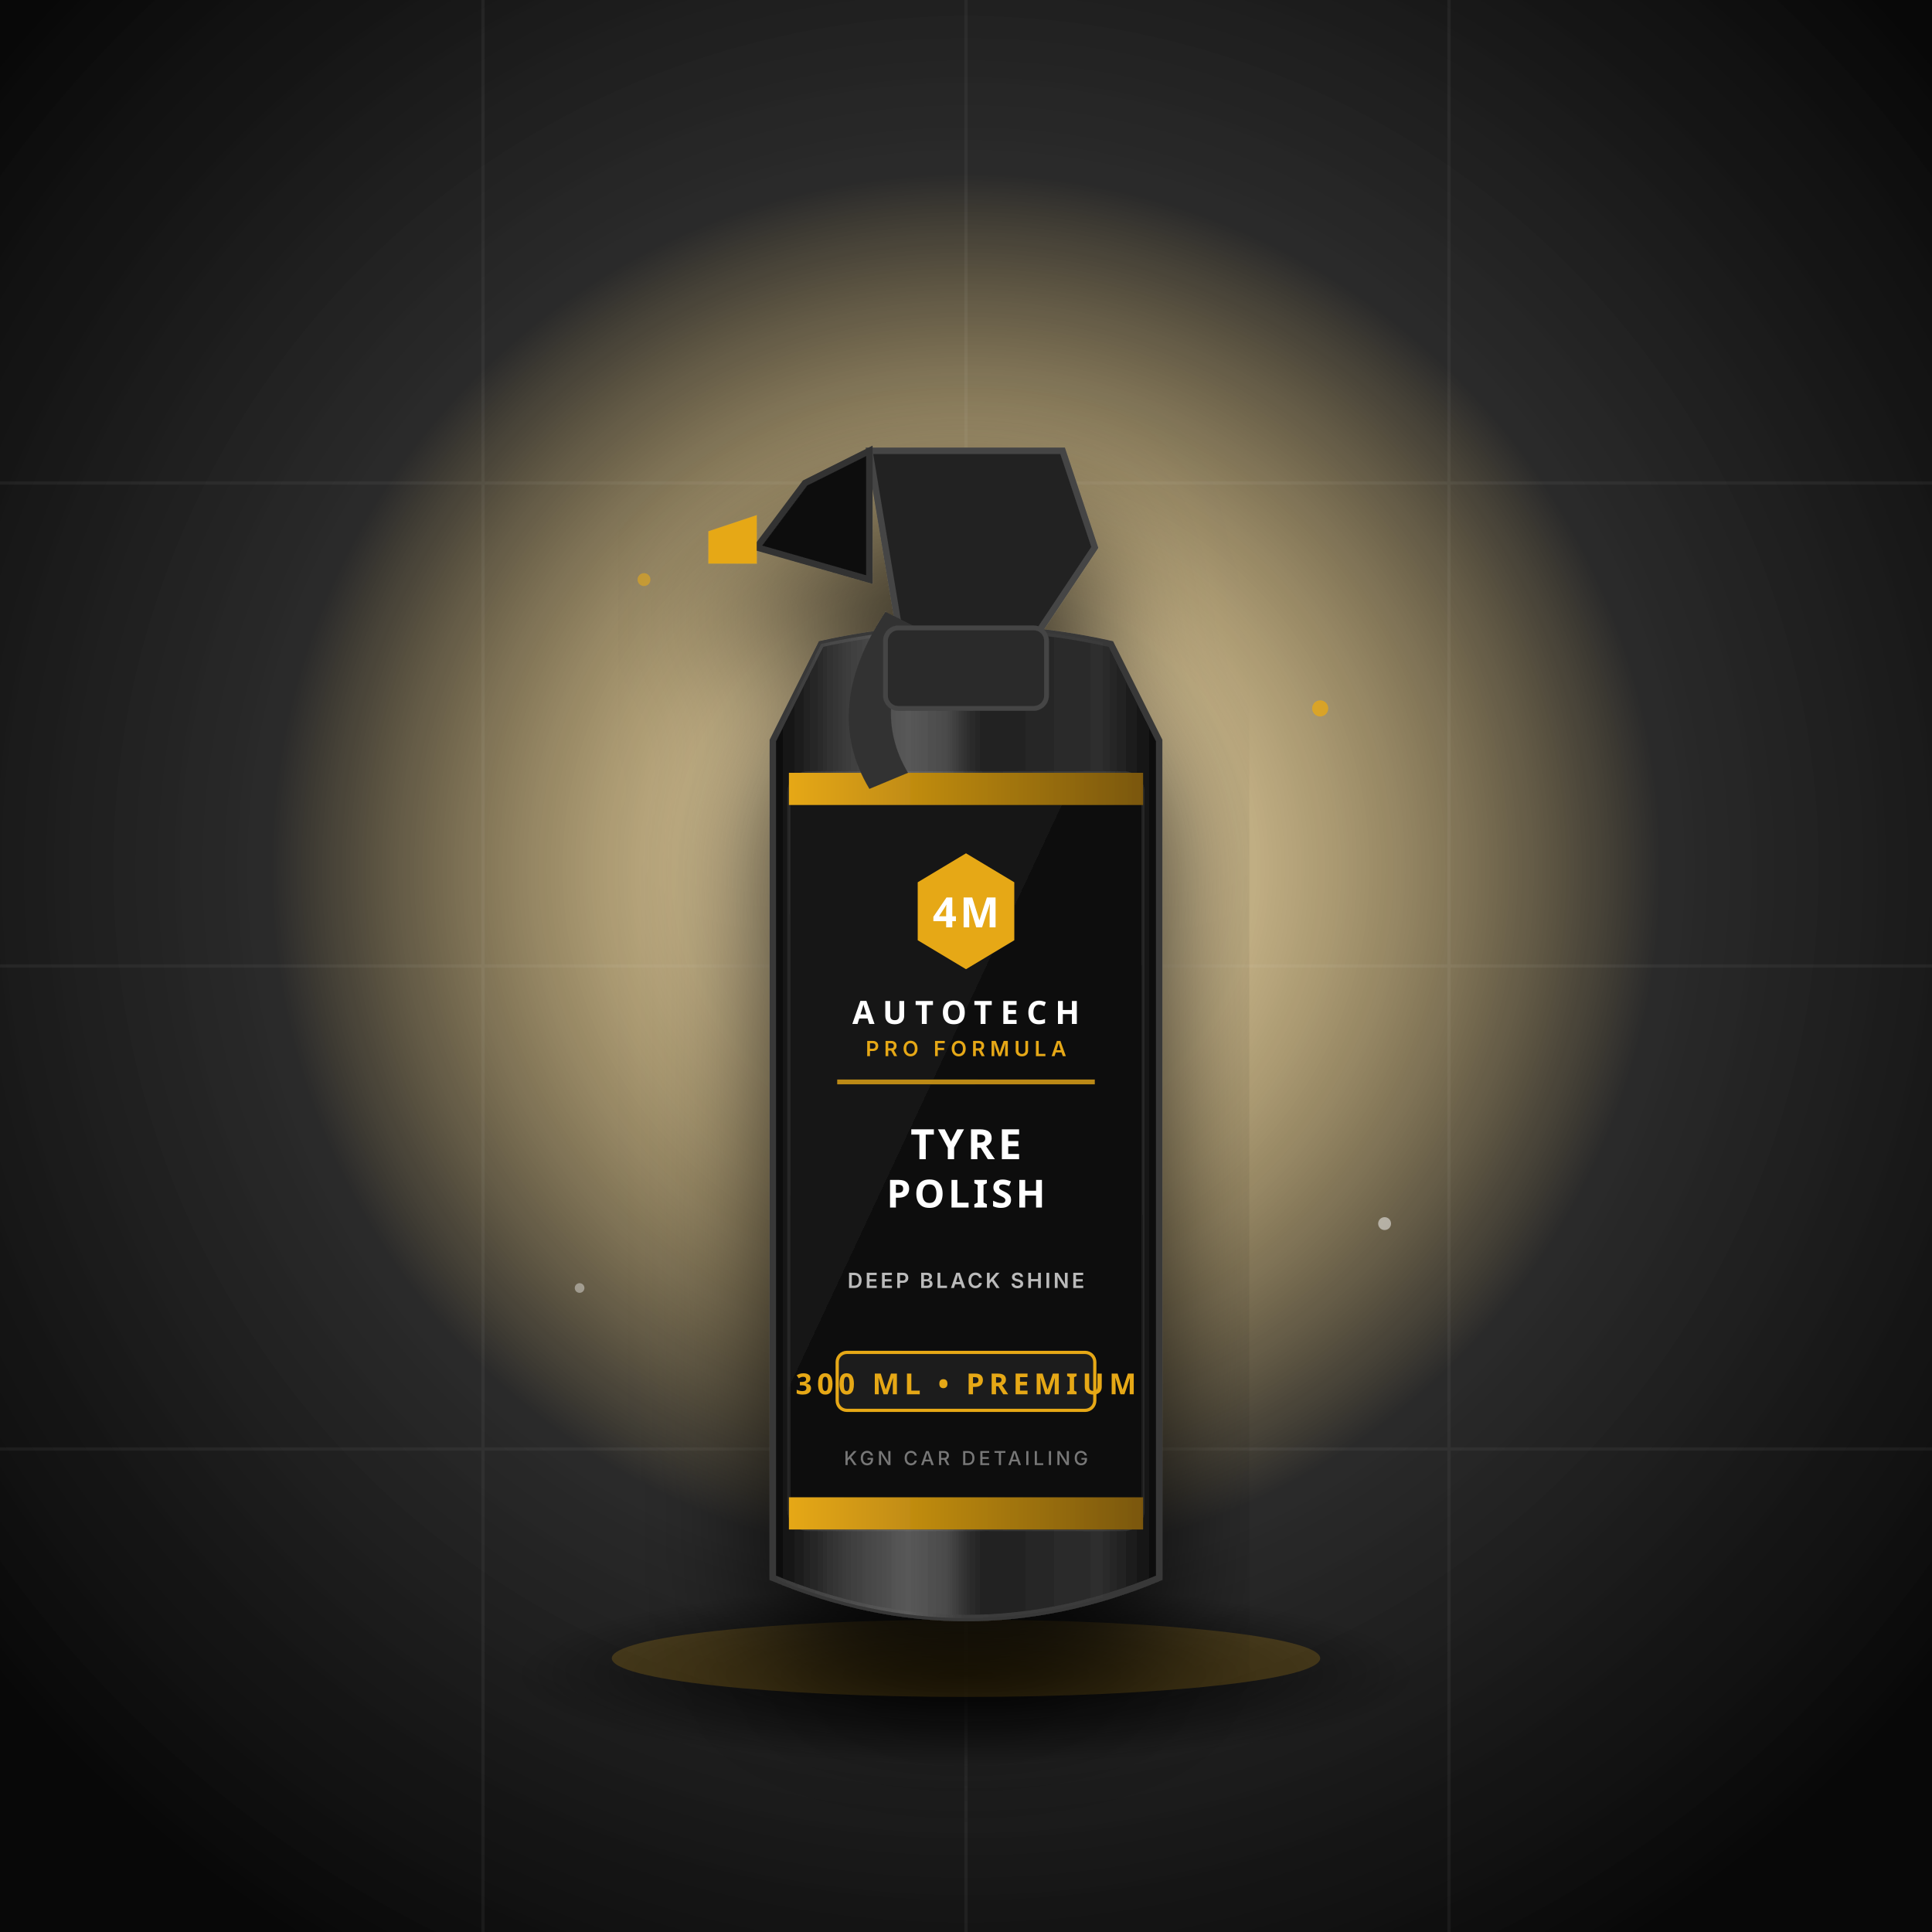
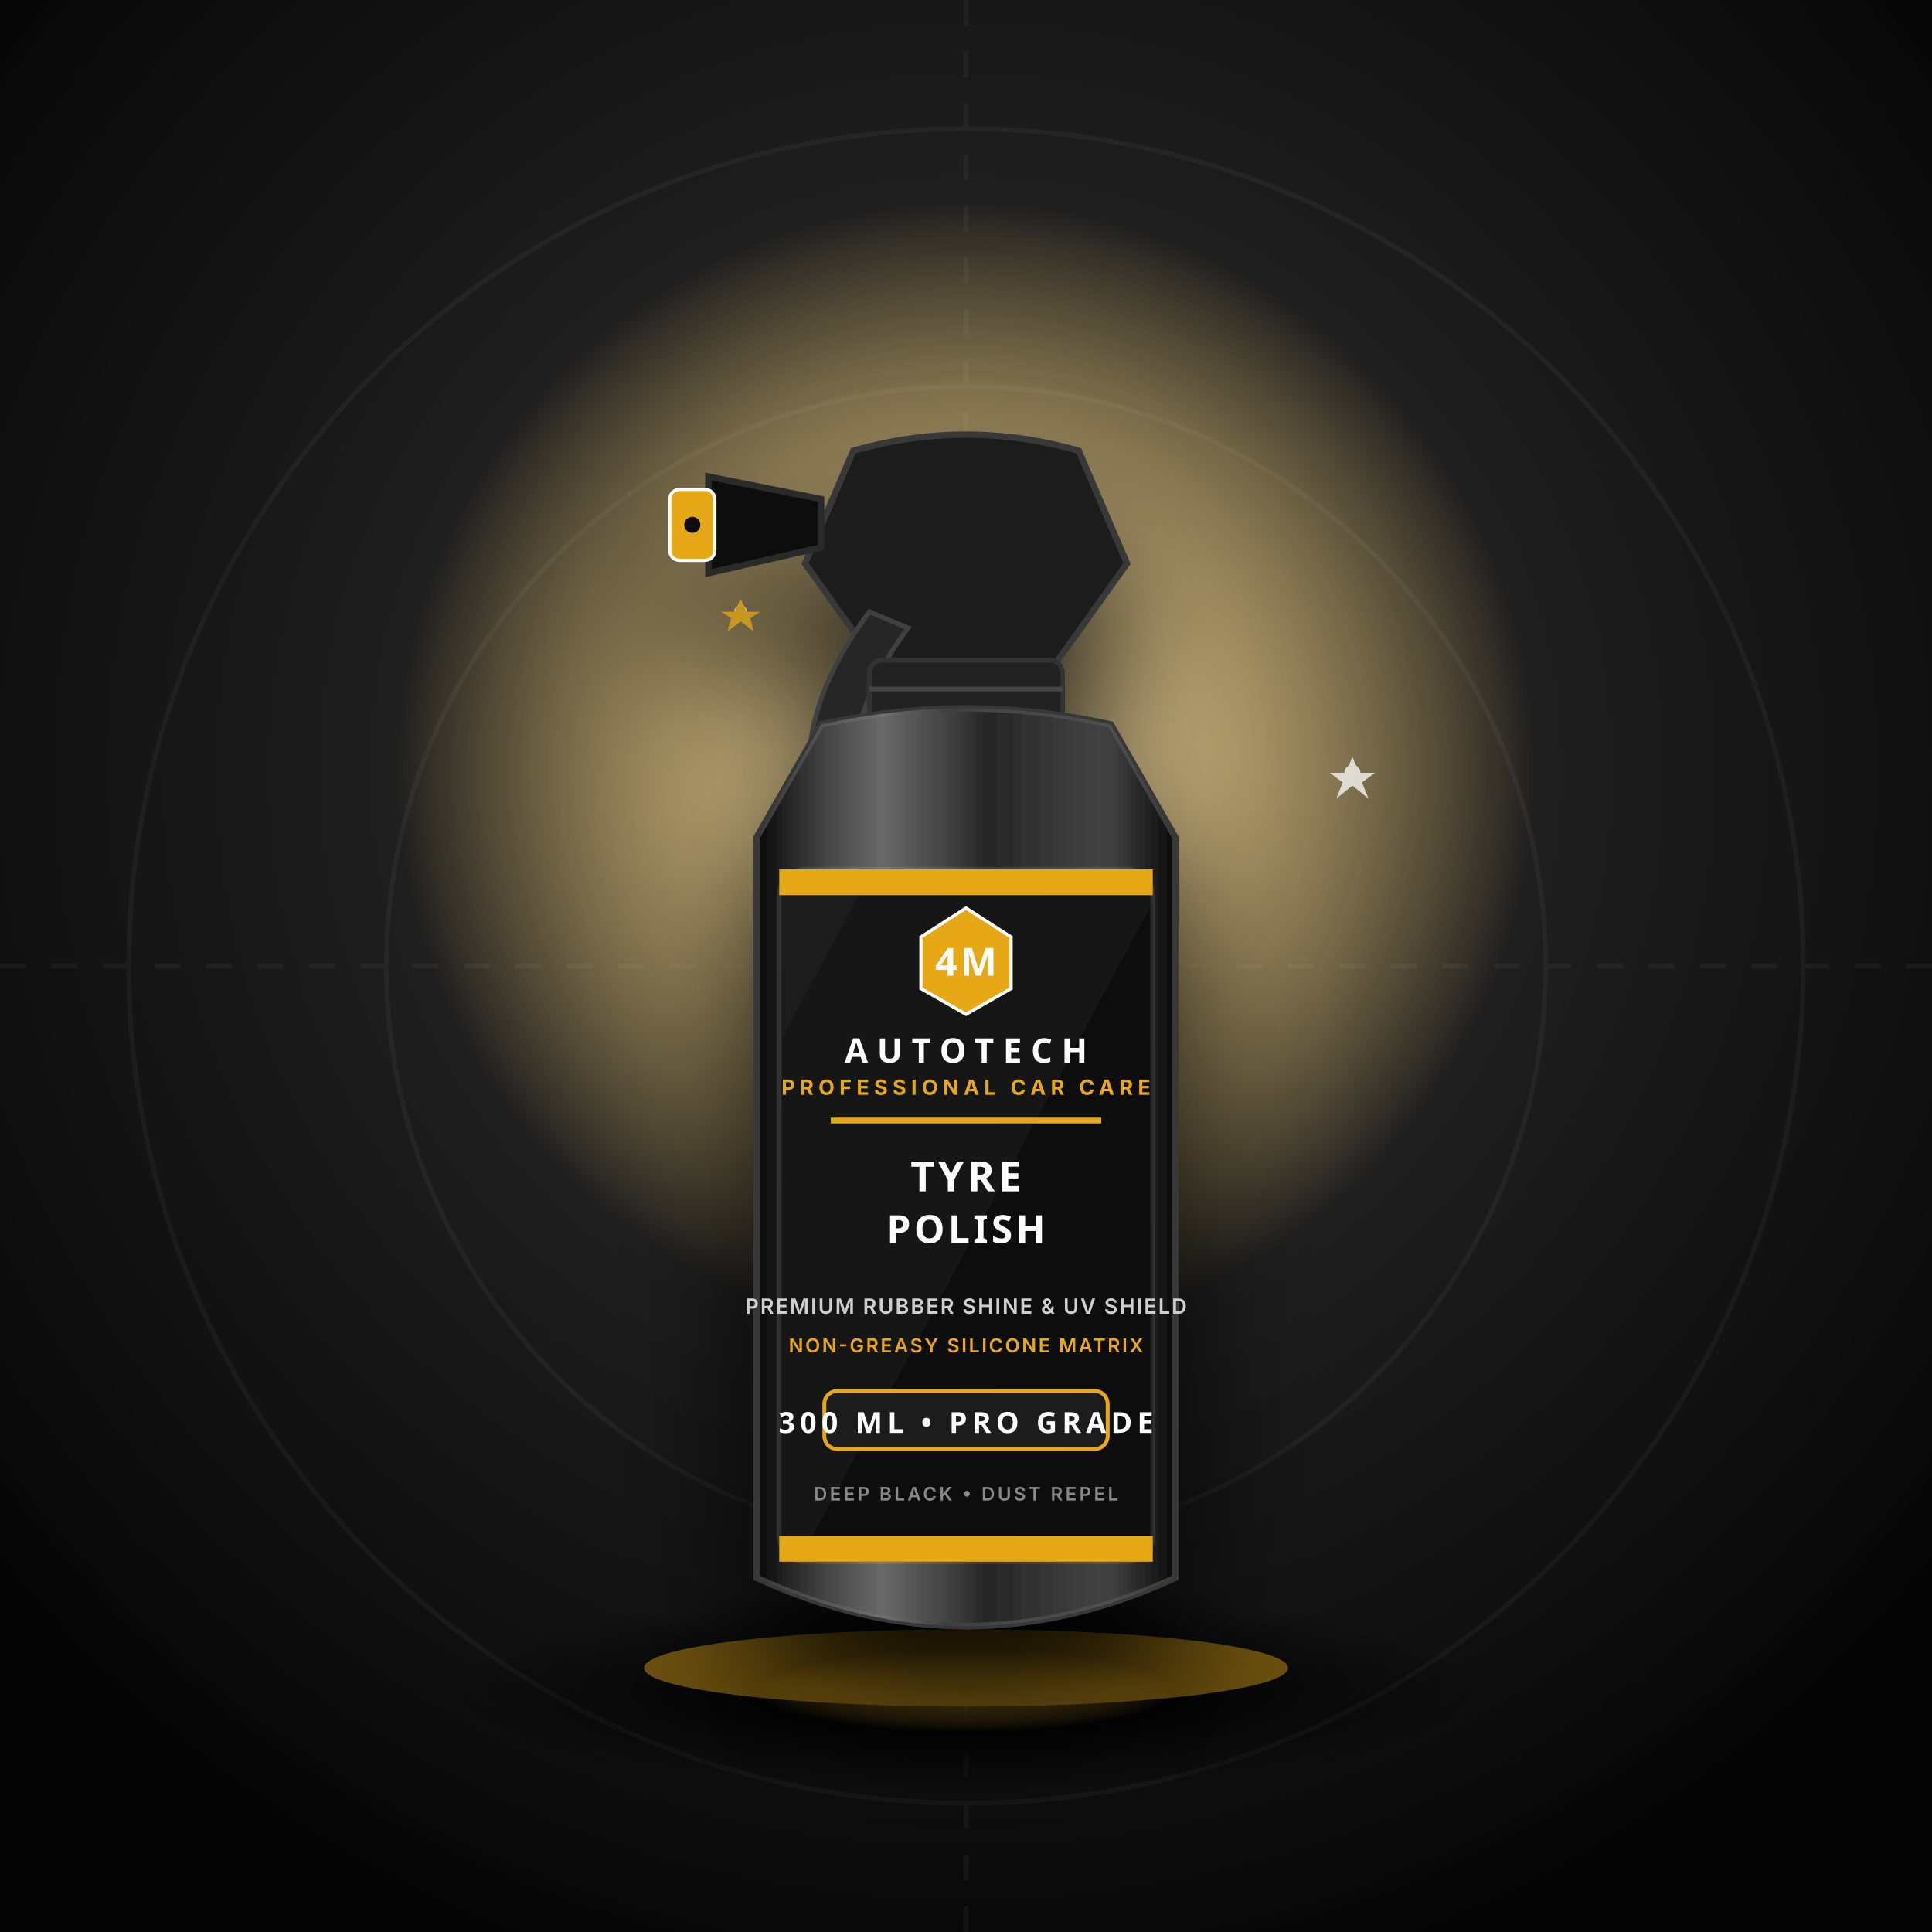
<svg xmlns="http://www.w3.org/2000/svg" viewBox="0 0 600 600" width="100%" height="100%">
  <defs>
-     <radialGradient id="bgGlow" cx="50%" cy="45%" r="65%">
-       <stop offset="0%" stop-color="#E6A817" stop-opacity="0.22" />
-       <stop offset="55%" stop-color="#141414" stop-opacity="0.9" />
-       <stop offset="100%" stop-color="#080808" stop-opacity="1" />
+     <radialGradient id="backdropGlow" cx="50%" cy="40%" r="65%">
+       <stop offset="0%" stop-color="#E6A817" stop-opacity="0.32" />
+       <stop offset="45%" stop-color="#141414" stop-opacity="0.95" />
+       <stop offset="100%" stop-color="#050505" stop-opacity="1" />
    </radialGradient>
-     <linearGradient id="bottleBody" x1="0%" y1="0%" x2="100%" y2="0%">
-       <stop offset="0%" stop-color="#0a0a0a" />
-       <stop offset="20%" stop-color="#282828" />
+     <linearGradient id="bodyGrad" x1="0%" y1="0%" x2="100%" y2="0%">
+       <stop offset="0%" stop-color="#080808" />
+       <stop offset="18%" stop-color="#242424" />
      <stop offset="45%" stop-color="#3c3c3c" />
-       <stop offset="55%" stop-color="#1c1c1c" />
-       <stop offset="85%" stop-color="#2c2c2c" />
-       <stop offset="100%" stop-color="#0c0c0c" />
-     </linearGradient>
-     <linearGradient id="labelGrad" x1="0%" y1="0%" x2="100%" y2="100%">
-       <stop offset="0%" stop-color="#181818" />
-       <stop offset="50%" stop-color="#101010" />
+       <stop offset="55%" stop-color="#181818" />
+       <stop offset="82%" stop-color="#2a2a2a" />
      <stop offset="100%" stop-color="#0a0a0a" />
    </linearGradient>
-     <linearGradient id="sheen" x1="0%" y1="0%" x2="100%" y2="0%">
+     <linearGradient id="metallicCan" x1="0%" y1="0%" x2="100%" y2="0%">
+       <stop offset="0%" stop-color="#1a1a1a" />
+       <stop offset="25%" stop-color="#666666" />
+       <stop offset="50%" stop-color="#888888" />
+       <stop offset="75%" stop-color="#333333" />
+       <stop offset="100%" stop-color="#111111" />
+     </linearGradient>
+     <linearGradient id="labelDarkGrad" x1="0%" y1="0%" x2="100%" y2="100%">
+       <stop offset="0%" stop-color="#1c1c1c" />
+       <stop offset="60%" stop-color="#101010" />
+       <stop offset="100%" stop-color="#070707" />
+     </linearGradient>
+     <linearGradient id="glassSheen" x1="0%" y1="0%" x2="100%" y2="0%">
      <stop offset="0%" stop-color="#fff" stop-opacity="0" />
-       <stop offset="35%" stop-color="#fff" stop-opacity="0.18" />
-       <stop offset="50%" stop-color="#fff" stop-opacity="0.02" />
+       <stop offset="30%" stop-color="#fff" stop-opacity="0.28" />
+       <stop offset="45%" stop-color="#fff" stop-opacity="0.04" />
+       <stop offset="85%" stop-color="#fff" stop-opacity="0.12" />
      <stop offset="100%" stop-color="#fff" stop-opacity="0" />
    </linearGradient>
-     <linearGradient id="brandAccent" x1="0%" y1="0%" x2="100%" y2="0%">
-       <stop offset="0%" stop-color="#E6A817" />
-       <stop offset="100%" stop-color="#7A5707" />
-     </linearGradient>
-     <filter id="shadow" x="-20%" y="-20%" width="140%" height="140%">
-       <feDropShadow dx="0" dy="25" stdDeviation="20" flood-color="#000" flood-opacity="0.8" />
+     <filter id="softShadow" x="-25%" y="-20%" width="150%" height="150%">
+       <feDropShadow dx="0" dy="28" stdDeviation="22" flood-color="#000" flood-opacity="0.85" />
    </filter>
-     <radialGradient id="floorShadow" cx="50%" cy="50%" r="50%">
-       <stop offset="0%" stop-color="#000" stop-opacity="0.9" />
-       <stop offset="60%" stop-color="#000" stop-opacity="0.4" />
-       <stop offset="100%" stop-color="#000" stop-opacity="0" />
+     <radialGradient id="floorReflection" cx="50%" cy="50%" r="50%">
+       <stop offset="0%" stop-color="#E6A817" stop-opacity="0.3" />
+       <stop offset="40%" stop-color="#000000" stop-opacity="0.8" />
+       <stop offset="100%" stop-color="#000000" stop-opacity="0" />
    </radialGradient>
  </defs>
-   <rect width="600" height="600" fill="url(#bgGlow)" />
-   <g opacity="0.05" stroke="#fff" stroke-width="1">
-     <line x1="0" y1="150" x2="600" y2="150" />
-     <line x1="0" y1="300" x2="600" y2="300" />
-     <line x1="0" y1="450" x2="600" y2="450" />
-     <line x1="150" y1="0" x2="150" y2="600" />
-     <line x1="300" y1="0" x2="300" y2="600" />
-     <line x1="450" y1="0" x2="450" y2="600" />
+   <rect width="600" height="600" fill="url(#backdropGlow)" />
+   <g opacity="0.04" stroke="#ffffff" stroke-width="1.5" fill="none">
+     <circle cx="300" cy="300" r="180" />
+     <circle cx="300" cy="300" r="260" />
+     <line x1="0" y1="300" x2="600" y2="300" stroke-dasharray="8 8" />
+     <line x1="300" y1="0" x2="300" y2="600" stroke-dasharray="8 8" />
  </g>
-   <ellipse cx="300" cy="520" rx="140" ry="28" fill="url(#floorShadow)" />
-   <ellipse cx="300" cy="515" rx="110" ry="12" fill="#E6A817" opacity="0.2" />
-   <g filter="url(#shadow)">
-     <path d="M 255 200 Q 300 190 345 200 L 360 230 L 360 490 Q 300 515 240 490 L 240 230 Z" fill="url(#bottleBody)" stroke="#383838" stroke-width="2" />
-     <path d="M 255 200 Q 300 190 345 200 L 360 230 L 360 490 Q 300 515 240 490 L 240 230 Z" fill="url(#sheen)" />
-     <rect x="245" y="240" width="110" height="235" rx="6" fill="url(#labelGrad)" stroke="rgba(255,255,255,0.08)" stroke-width="1" />
-     <rect x="245" y="240" width="110" height="10" fill="url(#brandAccent)" />
-     <rect x="245" y="465" width="110" height="10" fill="url(#brandAccent)" />
-     <path d="M 270 140 L 330 140 L 340 170 L 320 200 L 280 200 Z" fill="#222" stroke="#444" stroke-width="2" />
-     <path d="M 250 150 L 270 140 L 270 180 L 235 170 Z" fill="#111" stroke="#333" stroke-width="2" />
-     <path d="M 235 160 L 220 165 L 220 175 L 235 175 Z" fill="#E6A817" />
-     <path d="M 275 190 Q 255 220 270 245 L 282 240 Q 270 220 285 195 Z" fill="#333" />
-     <rect x="275" y="195" width="50" height="25" rx="4" fill="#2a2a2a" stroke="#444" stroke-width="1.5" />
+   <ellipse cx="300" cy="525" rx="160" ry="32" fill="url(#floorReflection)" />
+   <ellipse cx="300" cy="518" rx="100" ry="12" fill="#E6A817" opacity="0.45" />
+   <g filter="url(#softShadow)">
+     <g id="sprayHead">
+       <path d="M 265 140 Q 300 130 335 140 L 350 175 L 325 210 L 275 210 L 250 175 Z" fill="#1b1b1b" stroke="#383838" stroke-width="2" />
+       <path d="M 255 155 L 220 148 L 220 178 L 255 170 Z" fill="#0d0d0d" stroke="#2a2a2a" stroke-width="2" />
+       <rect x="208" y="152" width="14" height="22" rx="3" fill="#E6A817" stroke="#fff" stroke-width="1" />
+       <circle cx="215" cy="163" r="2.5" fill="#111" />
+       <path d="M 270 190 Q 240 230 258 265 L 272 260 Q 256 230 282 195 Z" fill="#262626" stroke="#404040" stroke-width="1.5" />
+       <rect x="270" y="205" width="60" height="25" rx="4" fill="#202020" stroke="#333" stroke-width="1.5" />
+       <line x1="270" y1="214" x2="330" y2="214" stroke="#444" stroke-width="1.5" />
+       <line x1="270" y1="222" x2="330" y2="222" stroke="#444" stroke-width="1.5" />
+     </g>
+     <path d="M 255 225 Q 300 215 345 225 L 365 260 L 365 490 Q 300 520 235 490 L 235 260 Z" fill="url(#bodyGrad)" stroke="#383838" stroke-width="2" />
+     <path d="M 255 225 Q 300 215 345 225 L 365 260 L 365 490 Q 300 520 235 490 L 235 260 Z" fill="url(#glassSheen)" />
+     <rect x="242" y="270" width="116" height="215" rx="8" fill="url(#labelDarkGrad)" stroke="rgba(255,255,255,0.1)" stroke-width="1.5" />
+     <rect x="242" y="270" width="116" height="8" fill="#E6A817" />
+     <rect x="242" y="477" width="116" height="8" fill="#E6A817" />
    <g text-anchor="middle">
-       <polygon points="300,265 315,274 315,292 300,301 285,292 285,274" fill="#E6A817" />
-       <text x="300" y="288" font-family="'Rajdhani', 'Impact', sans-serif" font-size="13" font-weight="900" fill="#ffffff" letter-spacing="1">4M</text>
-       <text x="300" y="318" font-family="'Rajdhani', 'Arial Black', sans-serif" font-size="10" font-weight="800" fill="#fff" letter-spacing="2.5">AUTOTECH</text>
-       <text x="300" y="328" font-family="'Inter', sans-serif" font-size="6.5" font-weight="600" fill="#E6A817" letter-spacing="1.5">PRO FORMULA</text>
-       <line x1="260" y1="336" x2="340" y2="336" stroke="#E6A817" stroke-width="1.5" opacity="0.8" />
-       <text x="300" y="360" font-family="'Rajdhani', 'Arial Black', sans-serif" font-size="13" font-weight="900" fill="#ffffff" letter-spacing="1">TYRE</text>
-       <text x="300" y="375" font-family="'Rajdhani', 'Arial Black', sans-serif" font-size="12" font-weight="900" fill="#ffffff" letter-spacing="1">POLISH</text>
-       <text x="300" y="400" font-family="'Inter', sans-serif" font-size="6.5" font-weight="600" fill="#bbb" letter-spacing="0.8">DEEP BLACK SHINE</text>
-       <rect x="260" y="420" width="80" height="18" rx="3" fill="#1e1e1e" stroke="#E6A817" stroke-width="1" />
-       <text x="300" y="433" font-family="'Rajdhani', sans-serif" font-size="9" font-weight="700" fill="#E6A817" letter-spacing="1.5">300 ML • PREMIUM</text>
-       <text x="300" y="455" font-family="'Inter', sans-serif" font-size="6" font-weight="500" fill="#777" letter-spacing="1">KGN CAR DETAILING</text>
+       <polygon points="300,282 314,291 314,307 300,315 286,307 286,291" fill="#E6A817" stroke="#ffffff" stroke-width="1" />
+       <text x="300" y="303" font-family="'Rajdhani', 'Impact', sans-serif" font-size="12" font-weight="900" fill="#ffffff" letter-spacing="1">4M</text>
+       <text x="300" y="330" font-family="'Rajdhani', 'Arial Black', sans-serif" font-size="10.5" font-weight="800" fill="#ffffff" letter-spacing="2.8">AUTOTECH</text>
+       <text x="300" y="340" font-family="'Inter', sans-serif" font-size="6.5" font-weight="700" fill="#E6A817" letter-spacing="1.5">PROFESSIONAL CAR CARE</text>
+       <line x1="258" y1="348" x2="342" y2="348" stroke="#E6A817" stroke-width="1.8" />
+       <text x="300" y="370" font-family="'Rajdhani', 'Arial Black', sans-serif" font-size="13" font-weight="900" fill="#ffffff" letter-spacing="1">TYRE</text>
+       <text x="300" y="386" font-family="'Rajdhani', 'Arial Black', sans-serif" font-size="12" font-weight="900" fill="#ffffff" letter-spacing="1">POLISH</text>
+       <text x="300" y="408" font-family="'Inter', sans-serif" font-size="6.5" font-weight="600" fill="#cfcfcf" letter-spacing="0.5">PREMIUM RUBBER SHINE &amp; UV SHIELD</text>
+       <text x="300" y="420" font-family="'Inter', sans-serif" font-size="6" font-weight="600" fill="#E6A817" letter-spacing="0.6">NON-GREASY SILICONE MATRIX</text>
+       <rect x="256" y="432" width="88" height="18" rx="4" fill="#1c1c1c" stroke="#E6A817" stroke-width="1.2" />
+       <text x="300" y="445" font-family="'Rajdhani', sans-serif" font-size="9" font-weight="800" fill="#ffffff" letter-spacing="1.5">300 ML • PRO GRADE</text>
+       <text x="300" y="466" font-family="'Inter', sans-serif" font-size="5.8" font-weight="600" fill="#888888" letter-spacing="0.8">DEEP BLACK • DUST REPEL</text>
    </g>
  </g>
-   <circle cx="200" cy="180" r="2" fill="#E6A817" opacity="0.6" />
-   <circle cx="410" cy="220" r="2.5" fill="#E6A817" opacity="0.8" />
-   <circle cx="180" cy="400" r="1.5" fill="#fff" opacity="0.4" />
-   <circle cx="430" cy="380" r="2" fill="#fff" opacity="0.5" />
+   <g fill="#ffffff" opacity="0.75">
+     <circle cx="230" cy="190" r="2" />
+     <polygon points="230,186 232,190 236,190 233,192 234,196 230,193 226,196 227,192 224,190 228,190" fill="#E6A817" />
+     <circle cx="420" cy="240" r="2.5" />
+     <polygon points="420,235 422,240 427,240 423,243 425,248 420,244 415,248 417,243 413,240 418,240" fill="#ffffff" />
+   </g>
</svg>
